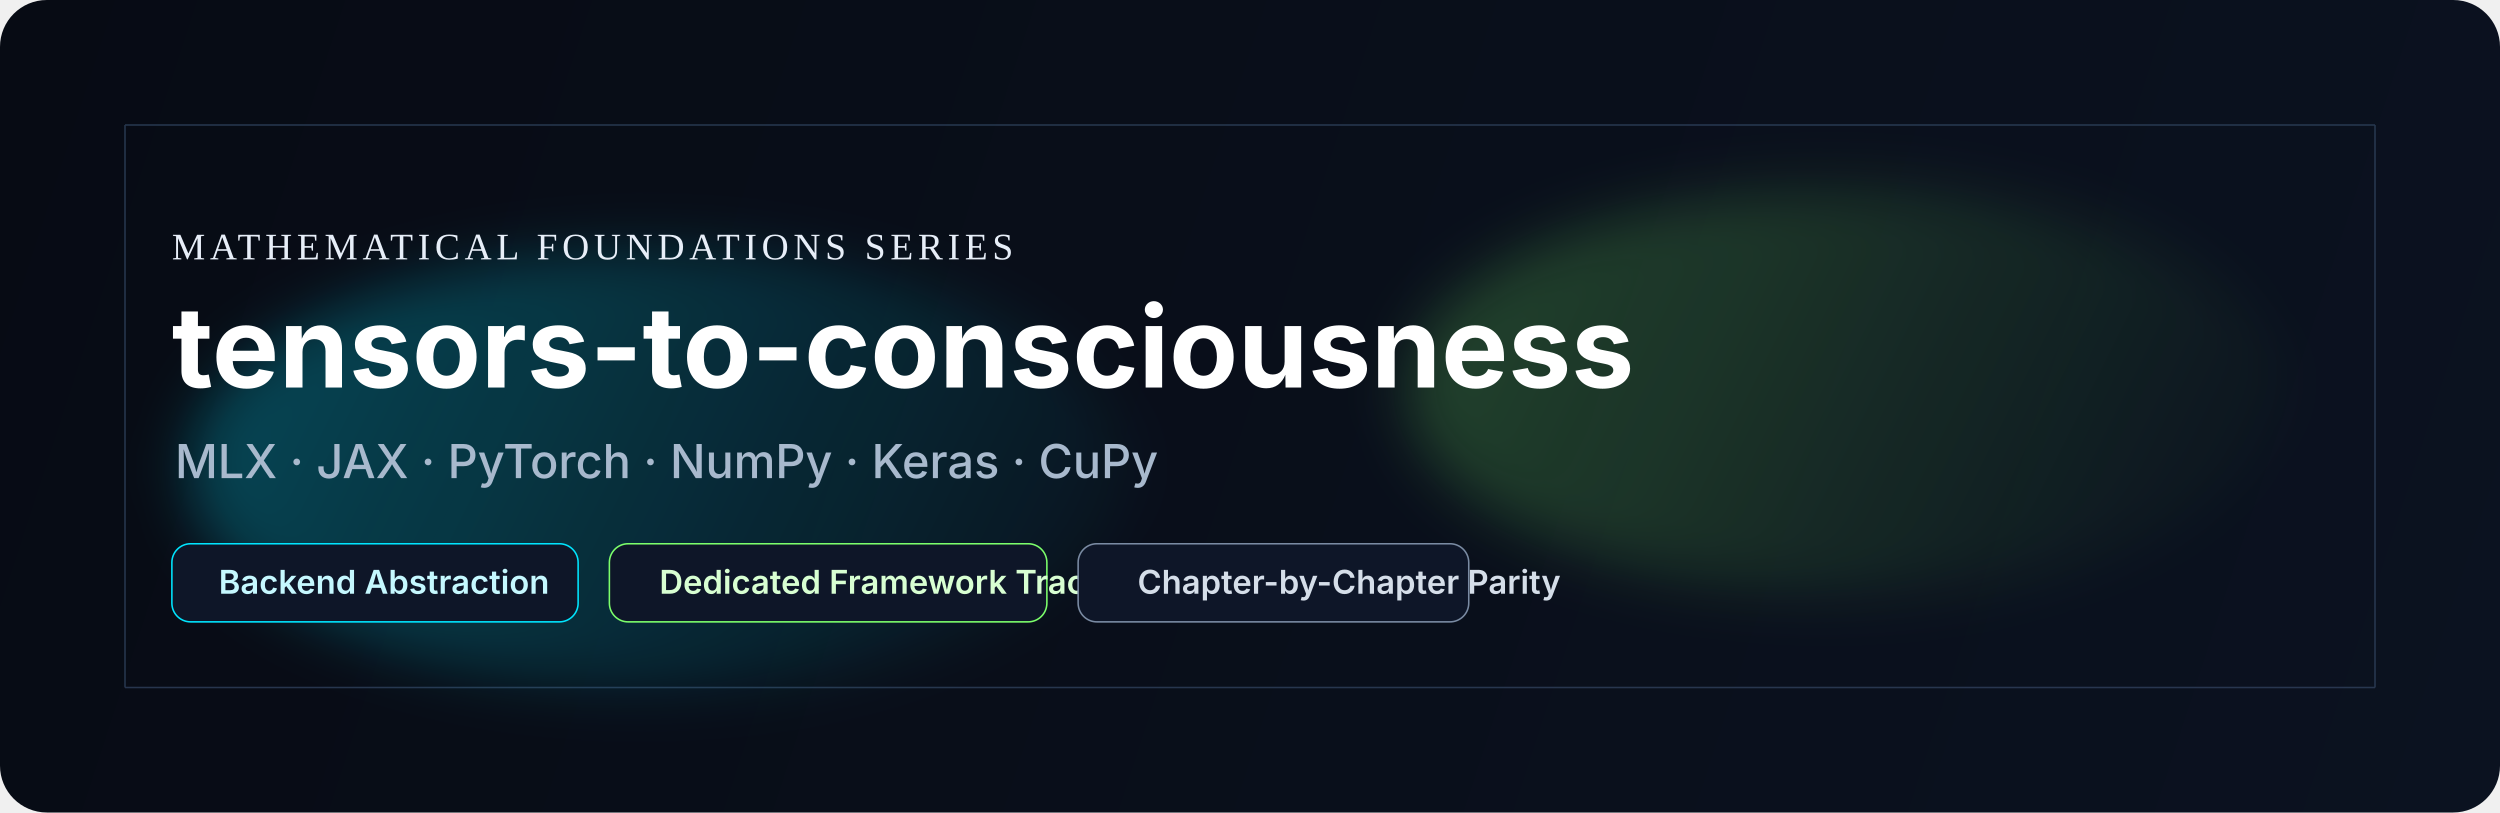
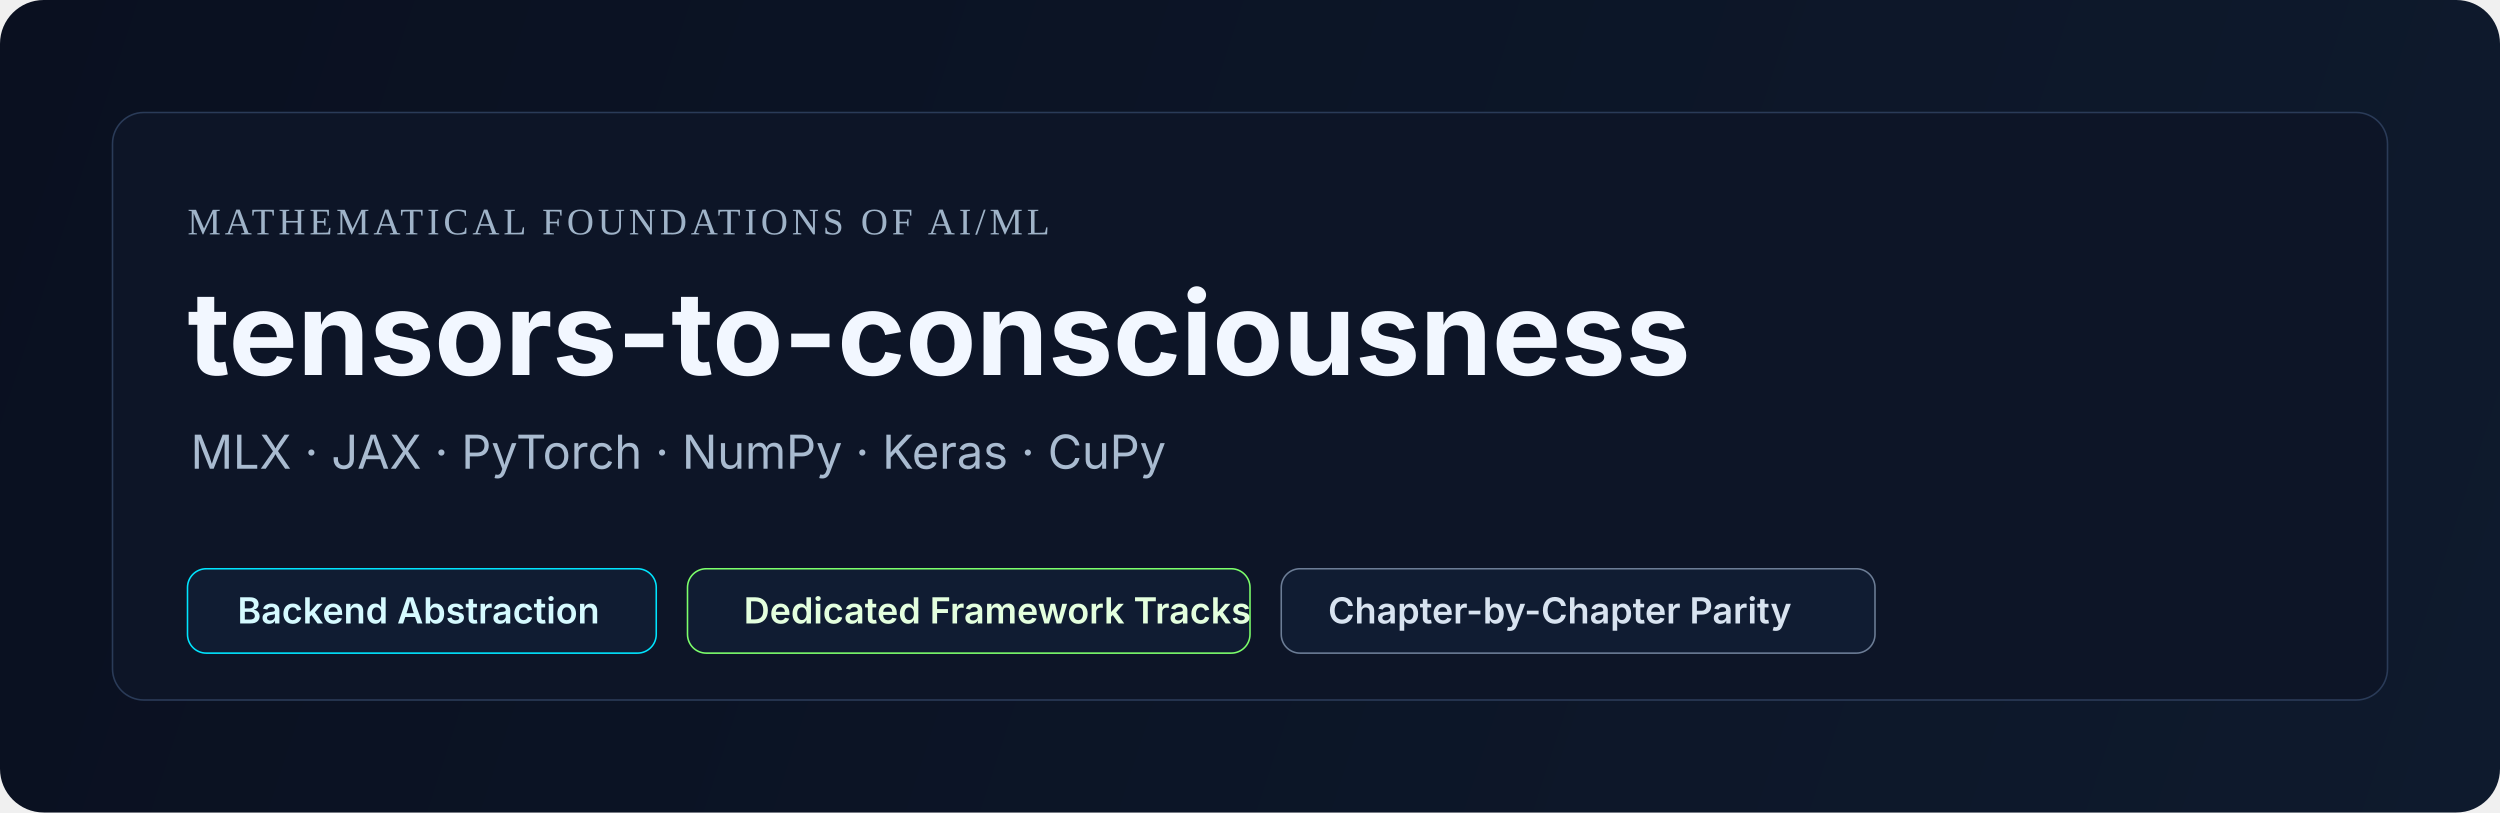
<svg xmlns="http://www.w3.org/2000/svg" width="1600" height="520" viewBox="0 0 1600 520" fill="none">
  <defs>
    <linearGradient id="bg" x1="0" y1="0" x2="1600" y2="520" gradientUnits="userSpaceOnUse">
-       <stop offset="0" stop-color="#070B14" />
-       <stop offset="1" stop-color="#0B1220" />
+       <stop offset="0" stop-color="#0A1020" />
+       <stop offset="1" stop-color="#0E1A2D" />
    </linearGradient>
-     <linearGradient id="neonA" x1="160" y1="120" x2="760" y2="420" gradientUnits="userSpaceOnUse">
-       <stop offset="0" stop-color="#00E5FF" stop-opacity="0.28" />
+     <linearGradient id="lineA" x1="0" y1="0" x2="1" y2="0">
+       <stop offset="0" stop-color="#00E5FF" stop-opacity="0" />
+       <stop offset="0.5" stop-color="#00E5FF" stop-opacity="0.8" />
      <stop offset="1" stop-color="#00E5FF" stop-opacity="0" />
    </linearGradient>
-     <linearGradient id="neonB" x1="900" y1="80" x2="1460" y2="360" gradientUnits="userSpaceOnUse">
-       <stop offset="0" stop-color="#7CFF6B" stop-opacity="0.24" />
+     <linearGradient id="lineB" x1="0" y1="0" x2="1" y2="0">
+       <stop offset="0" stop-color="#7CFF6B" stop-opacity="0" />
+       <stop offset="0.5" stop-color="#7CFF6B" stop-opacity="0.75" />
      <stop offset="1" stop-color="#7CFF6B" stop-opacity="0" />
    </linearGradient>
-     <filter id="glow" x="0" y="0" width="1600" height="520" filterUnits="userSpaceOnUse" color-interpolation-filters="sRGB">
-       <feGaussianBlur stdDeviation="18" />
-     </filter>
  </defs>
-   <rect width="1600" height="520" rx="30" fill="url(#bg)" />
-   <g opacity="0.75">
-     <path d="M80 80H1520" stroke="#31435F" stroke-width="1" />
-     <path d="M80 440H1520" stroke="#31435F" stroke-width="1" />
-     <path d="M80 80V440" stroke="#31435F" stroke-width="1" />
-     <path d="M1520 80V440" stroke="#31435F" stroke-width="1" />
-   </g>
-   <g filter="url(#glow)">
-     <ellipse cx="420" cy="300" rx="300" ry="140" fill="url(#neonA)" />
-     <ellipse cx="1180" cy="250" rx="280" ry="130" fill="url(#neonB)" />
-   </g>
-   <text x="110" y="166" fill="#E7EEF8" font-family="Georgia, 'Times New Roman', serif" font-size="24" letter-spacing="3">MATHEMATICAL FOUNDATIONS SERIES</text>
-   <text x="110" y="248" fill="#FFFFFF" font-family="'Segoe UI', Inter, Arial, sans-serif" font-size="72" font-weight="700">tensors-to-consciousness</text>
-   <text x="112" y="306" fill="#A8B9CD" font-family="'Segoe UI', Inter, Arial, sans-serif" font-size="30" font-weight="500">MLX  ·  JAX  ·  PyTorch  ·  NumPy  ·  Keras  ·  CuPy</text>
-   <g font-family="'Segoe UI', Inter, Arial, sans-serif" font-size="21" font-weight="600">
-     <rect x="110" y="348" width="260" height="50" rx="12" fill="#0E1628" stroke="#00E5FF" />
-     <text x="140" y="380" fill="#C5F8FF">Backend Abstraction</text>
-     <rect x="390" y="348" width="280" height="50" rx="12" fill="#0E1628" stroke="#7CFF6B" />
-     <text x="422" y="380" fill="#D8FFD2">Dedicated Framework Tracks</text>
-     <rect x="690" y="348" width="250" height="50" rx="12" fill="#0E1628" stroke="#7A8BA3" />
-     <text x="728" y="380" fill="#D5DEE9">Chapter-by-Chapter Parity</text>
+   <rect width="1600" height="520" rx="28" fill="url(#bg)" />
+   <rect x="72" y="72" width="1456" height="376" rx="20" fill="#0D1527" stroke="#2A3B58" />
+   <text x="120" y="150" fill="#9FB3C8" font-family="Georgia, 'Times New Roman', serif" font-size="24" letter-spacing="2.5">MATHEMATICAL FOUNDATIONS OF AI/ML</text>
+   <text x="120" y="240" fill="#F2F7FF" font-family="'Segoe UI', Inter, Arial, sans-serif" font-size="74" font-weight="700">tensors-to-consciousness</text>
+   <text x="122" y="300" fill="#A9BBD0" font-family="'Segoe UI', Inter, Arial, sans-serif" font-size="30">MLX · JAX · PyTorch · NumPy · Keras · CuPy</text>
+   <line x1="118" y1="334" x2="1480" y2="334" stroke="url(#lineA)" stroke-width="2" />
+   <line x1="118" y1="338" x2="1480" y2="338" stroke="url(#lineB)" stroke-width="2" />
+   <g font-family="'Segoe UI', Inter, Arial, sans-serif" font-size="23" font-weight="600">
+     <rect x="120" y="364" width="300" height="54" rx="12" fill="#101C32" stroke="#00E5FF" />
+     <text x="152" y="399" fill="#D5FAFF">Backend Abstraction</text>
+     <rect x="440" y="364" width="360" height="54" rx="12" fill="#101C32" stroke="#7CFF6B" />
+     <text x="476" y="399" fill="#E4FFDE">Dedicated Framework Tracks</text>
+     <rect x="820" y="364" width="380" height="54" rx="12" fill="#101C32" stroke="#6C7D96" />
+     <text x="850" y="399" fill="#D8E3F0">Chapter-by-Chapter Parity</text>
  </g>
</svg>
